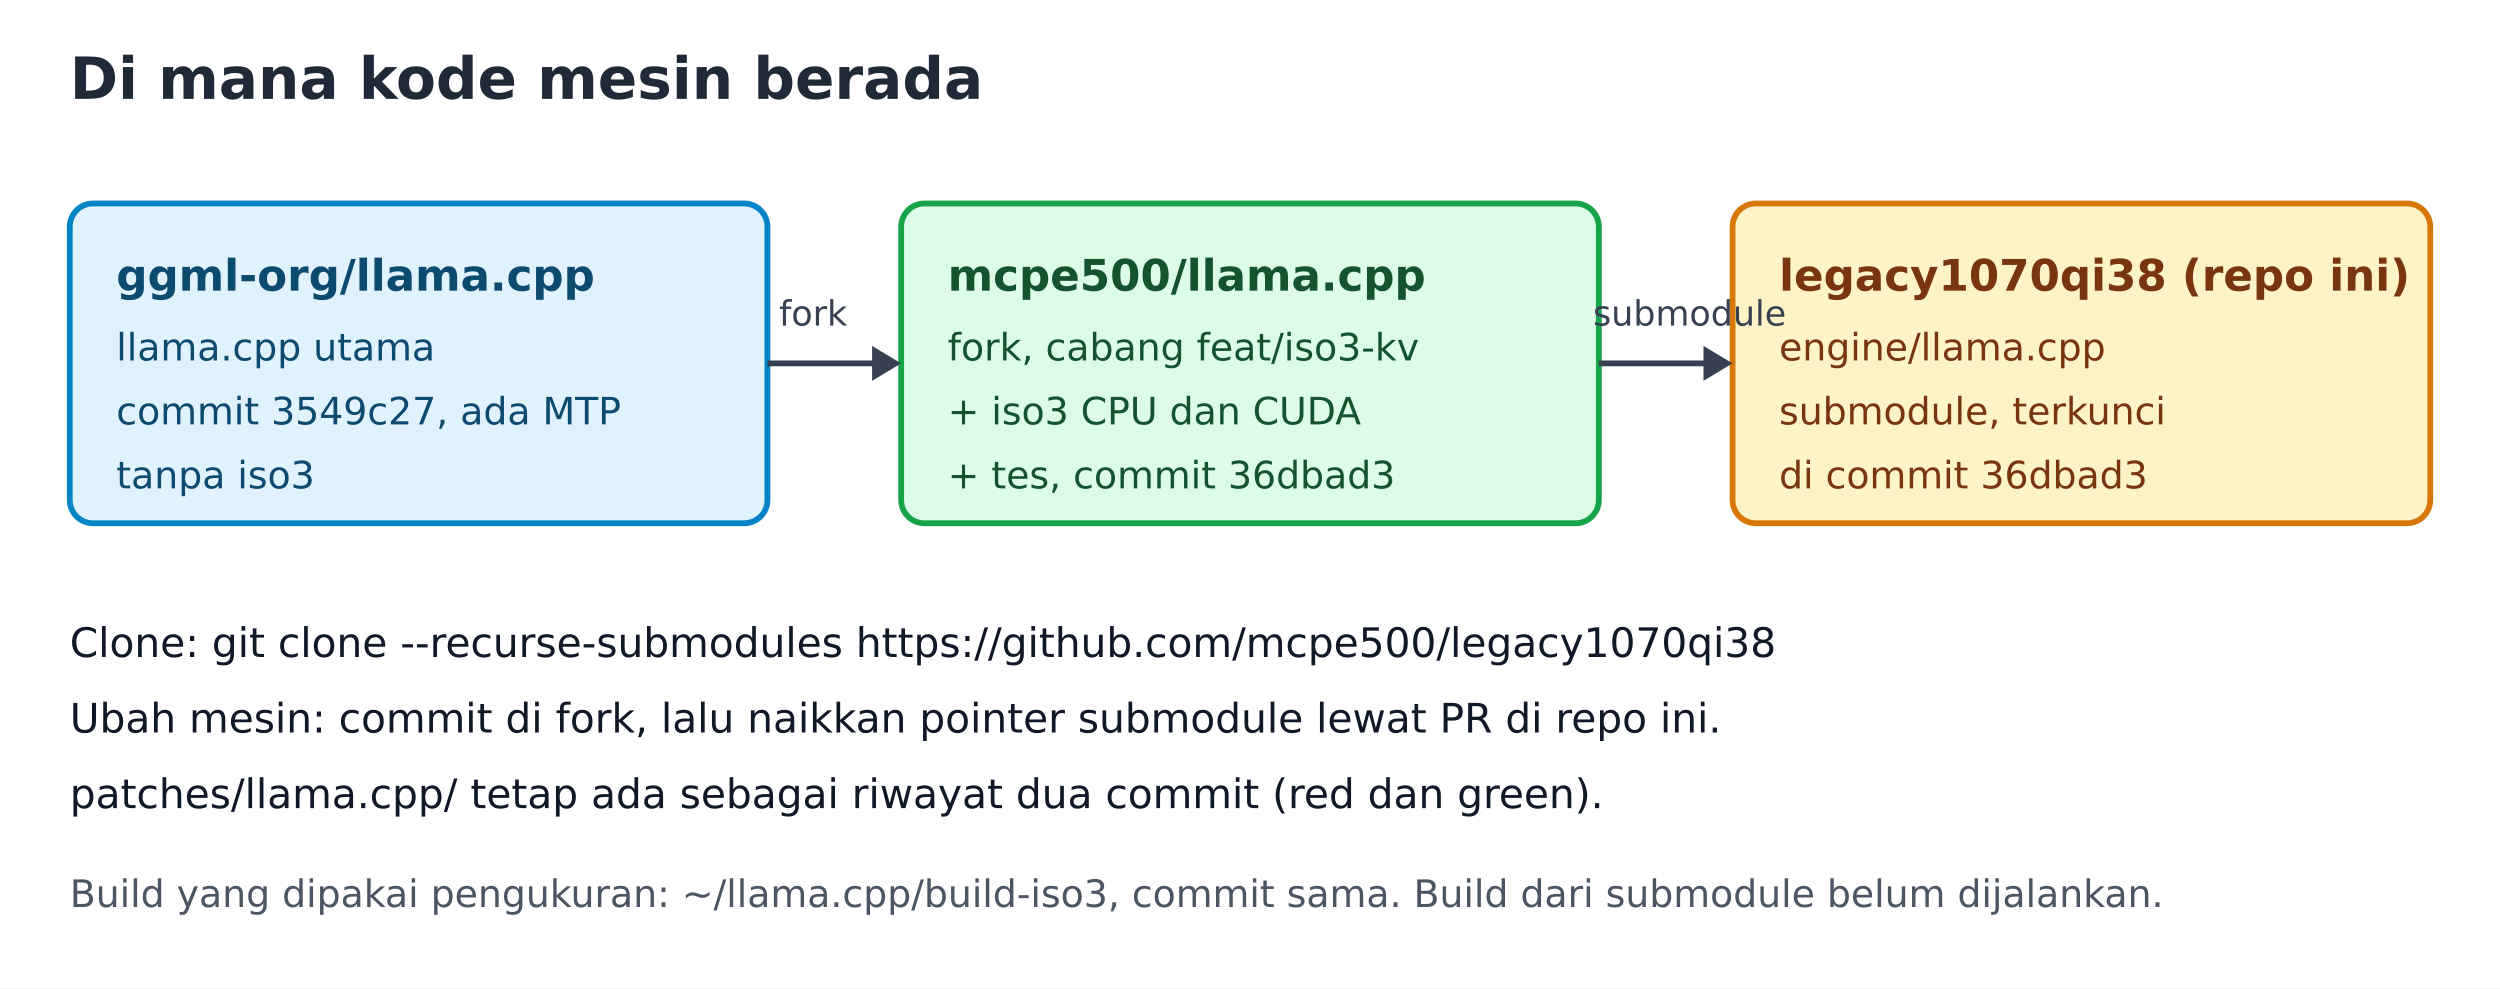
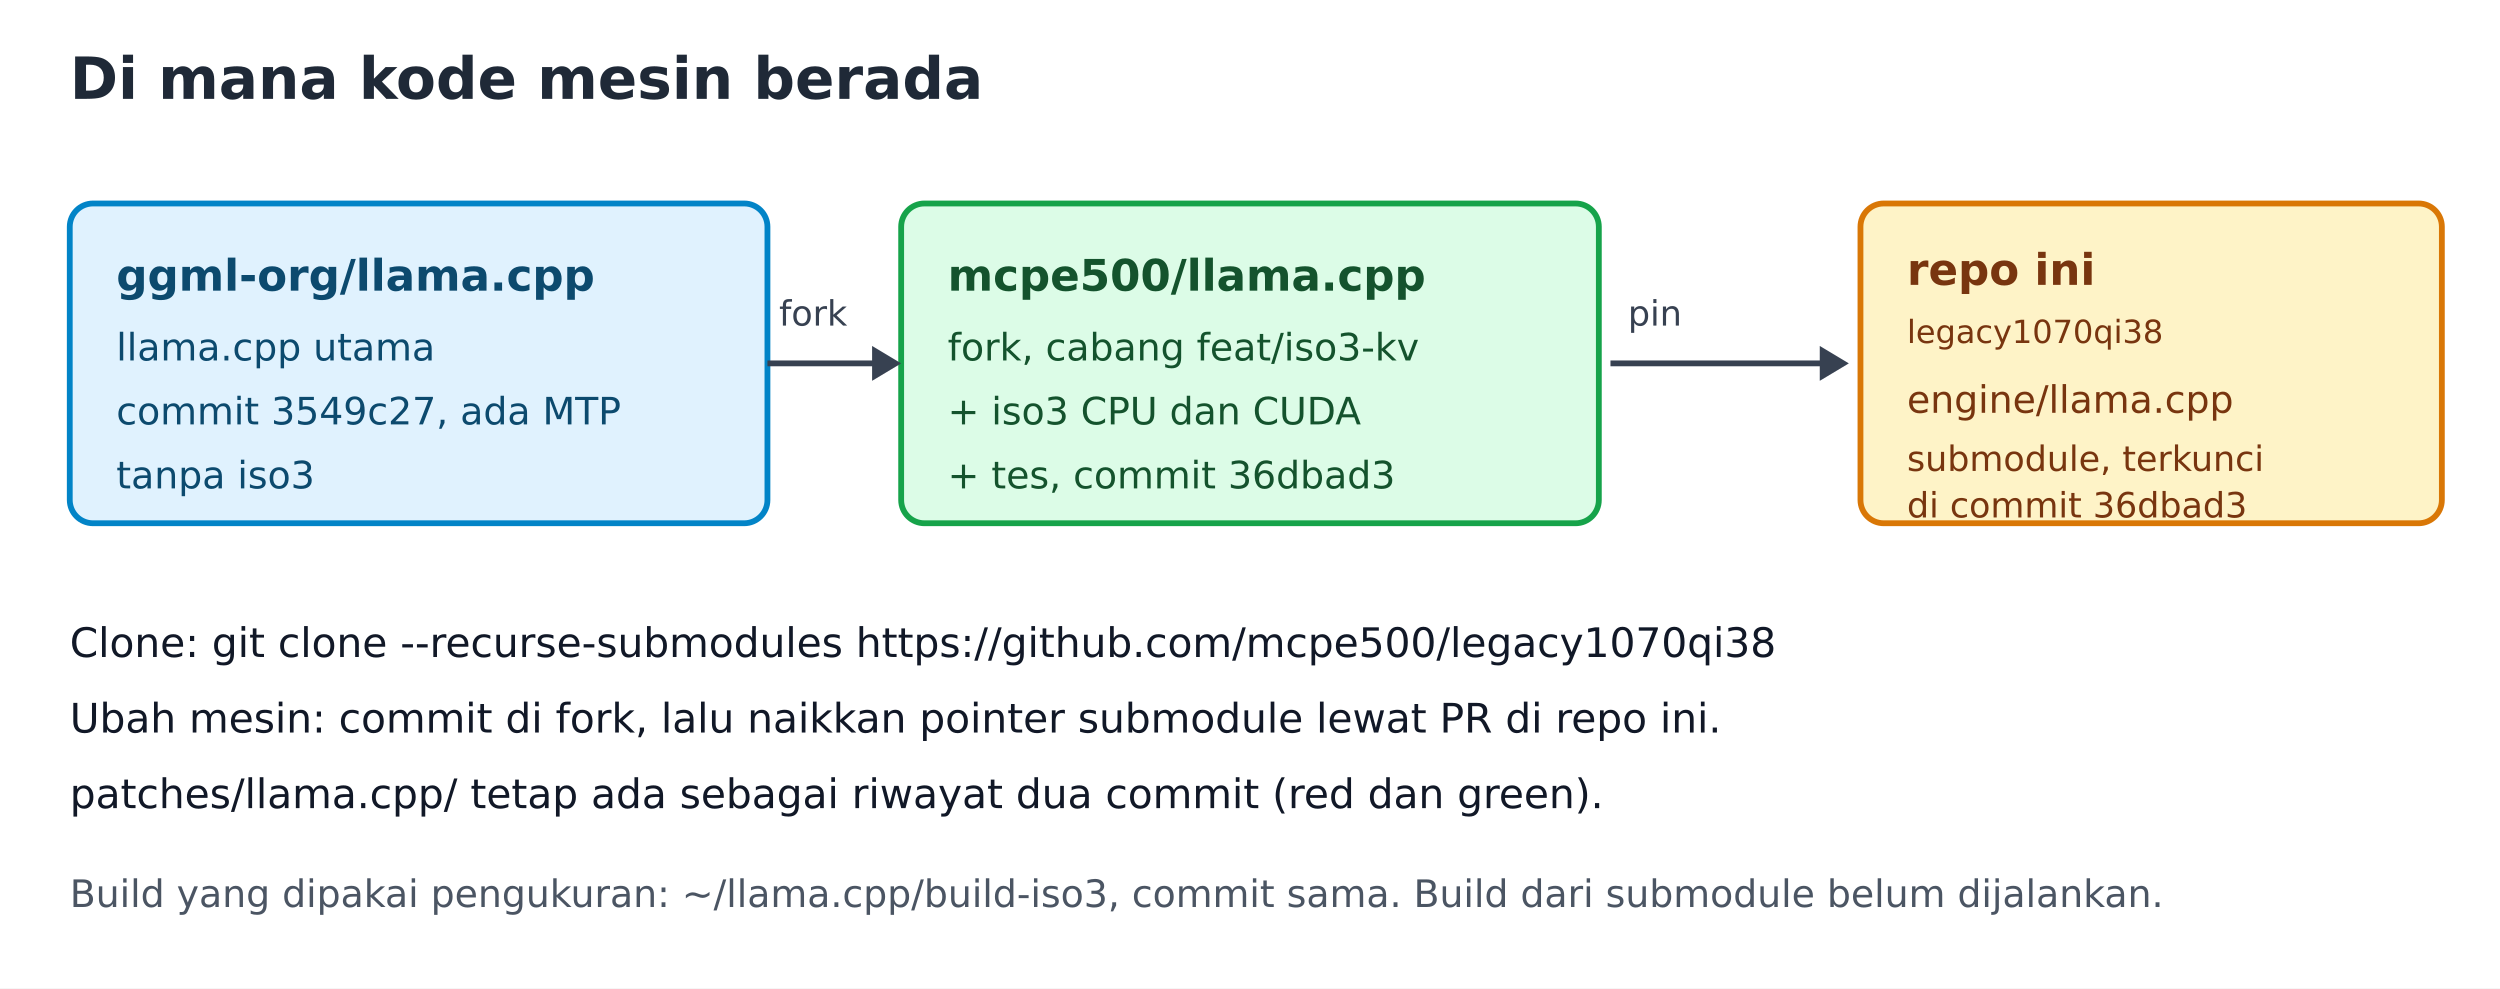
<svg xmlns="http://www.w3.org/2000/svg" width="860" height="340" viewBox="0 0 860 340" font-family="DejaVu Sans, Arial, sans-serif">
  <rect width="860" height="340" fill="#ffffff" />
  <text x="24" y="34" font-size="20" font-weight="bold" fill="#1f2937">Di mana kode mesin berada</text>
  <rect x="24" y="70" width="240" height="110" rx="8" fill="#e0f2fe" stroke="#0284c7" stroke-width="2" />
  <text x="40" y="100" font-size="15" font-weight="bold" fill="#0c4a6e">ggml-org/llama.cpp</text>
  <text x="40" y="124" font-size="13" fill="#0c4a6e">llama.cpp utama</text>
  <text x="40" y="146" font-size="13" fill="#0c4a6e">commit 3549c27, ada MTP</text>
  <text x="40" y="168" font-size="13" fill="#0c4a6e">tanpa iso3</text>
  <rect x="310" y="70" width="240" height="110" rx="8" fill="#dcfce7" stroke="#16a34a" stroke-width="2" />
  <text x="326" y="100" font-size="15" font-weight="bold" fill="#14532d">mcpe500/llama.cpp</text>
  <text x="326" y="124" font-size="13" fill="#14532d">fork, cabang feat/iso3-kv</text>
  <text x="326" y="146" font-size="13" fill="#14532d">+ iso3 CPU dan CUDA</text>
  <text x="326" y="168" font-size="13" fill="#14532d">+ tes, commit 36dbad3</text>
-   <rect x="596" y="70" width="240" height="110" rx="8" fill="#fef3c7" stroke="#d97706" stroke-width="2" />
-   <text x="612" y="100" font-size="15" font-weight="bold" fill="#78350f">legacy1070qi38 (repo ini)</text>
-   <text x="612" y="124" font-size="13" fill="#78350f">engine/llama.cpp</text>
-   <text x="612" y="146" font-size="13" fill="#78350f">submodule, terkunci</text>
-   <text x="612" y="168" font-size="13" fill="#78350f">di commit 36dbad3</text>
+   <rect x="640" y="70" width="200" height="110" rx="8" fill="#fef3c7" stroke="#d97706" stroke-width="2" />
+   <text x="656" y="98" font-size="15" font-weight="bold" fill="#78350f">repo ini</text>
+   <text x="656" y="118" font-size="11" fill="#78350f">legacy1070qi38</text>
+   <text x="656" y="142" font-size="13" fill="#78350f">engine/llama.cpp</text>
+   <text x="656" y="162" font-size="12" fill="#78350f">submodule, terkunci</text>
+   <text x="656" y="178" font-size="12" fill="#78350f">di commit 36dbad3</text>
  <line x1="264" y1="125" x2="306" y2="125" stroke="#374151" stroke-width="2" />
  <polygon points="310,125 300,119 300,131" fill="#374151" />
  <text x="268" y="112" font-size="12" fill="#374151">fork</text>
-   <line x1="550" y1="125" x2="592" y2="125" stroke="#374151" stroke-width="2" />
-   <polygon points="596,125 586,119 586,131" fill="#374151" />
-   <text x="548" y="112" font-size="12" fill="#374151">submodule</text>
+   <line x1="554" y1="125" x2="632" y2="125" stroke="#374151" stroke-width="2" />
+   <polygon points="636,125 626,119 626,131" fill="#374151" />
+   <text x="560" y="112" font-size="12" fill="#374151">pin</text>
  <text x="24" y="226" font-size="14" fill="#111827">Clone: git clone --recurse-submodules https://github.com/mcpe500/legacy1070qi38</text>
  <text x="24" y="252" font-size="14" fill="#111827">Ubah mesin: commit di fork, lalu naikkan pointer submodule lewat PR di repo ini.</text>
  <text x="24" y="278" font-size="14" fill="#111827">patches/llama.cpp/ tetap ada sebagai riwayat dua commit (red dan green).</text>
  <text x="24" y="312" font-size="13" fill="#4b5563">Build yang dipakai pengukuran: ~/llama.cpp/build-iso3, commit sama. Build dari submodule belum dijalankan.</text>
</svg>
